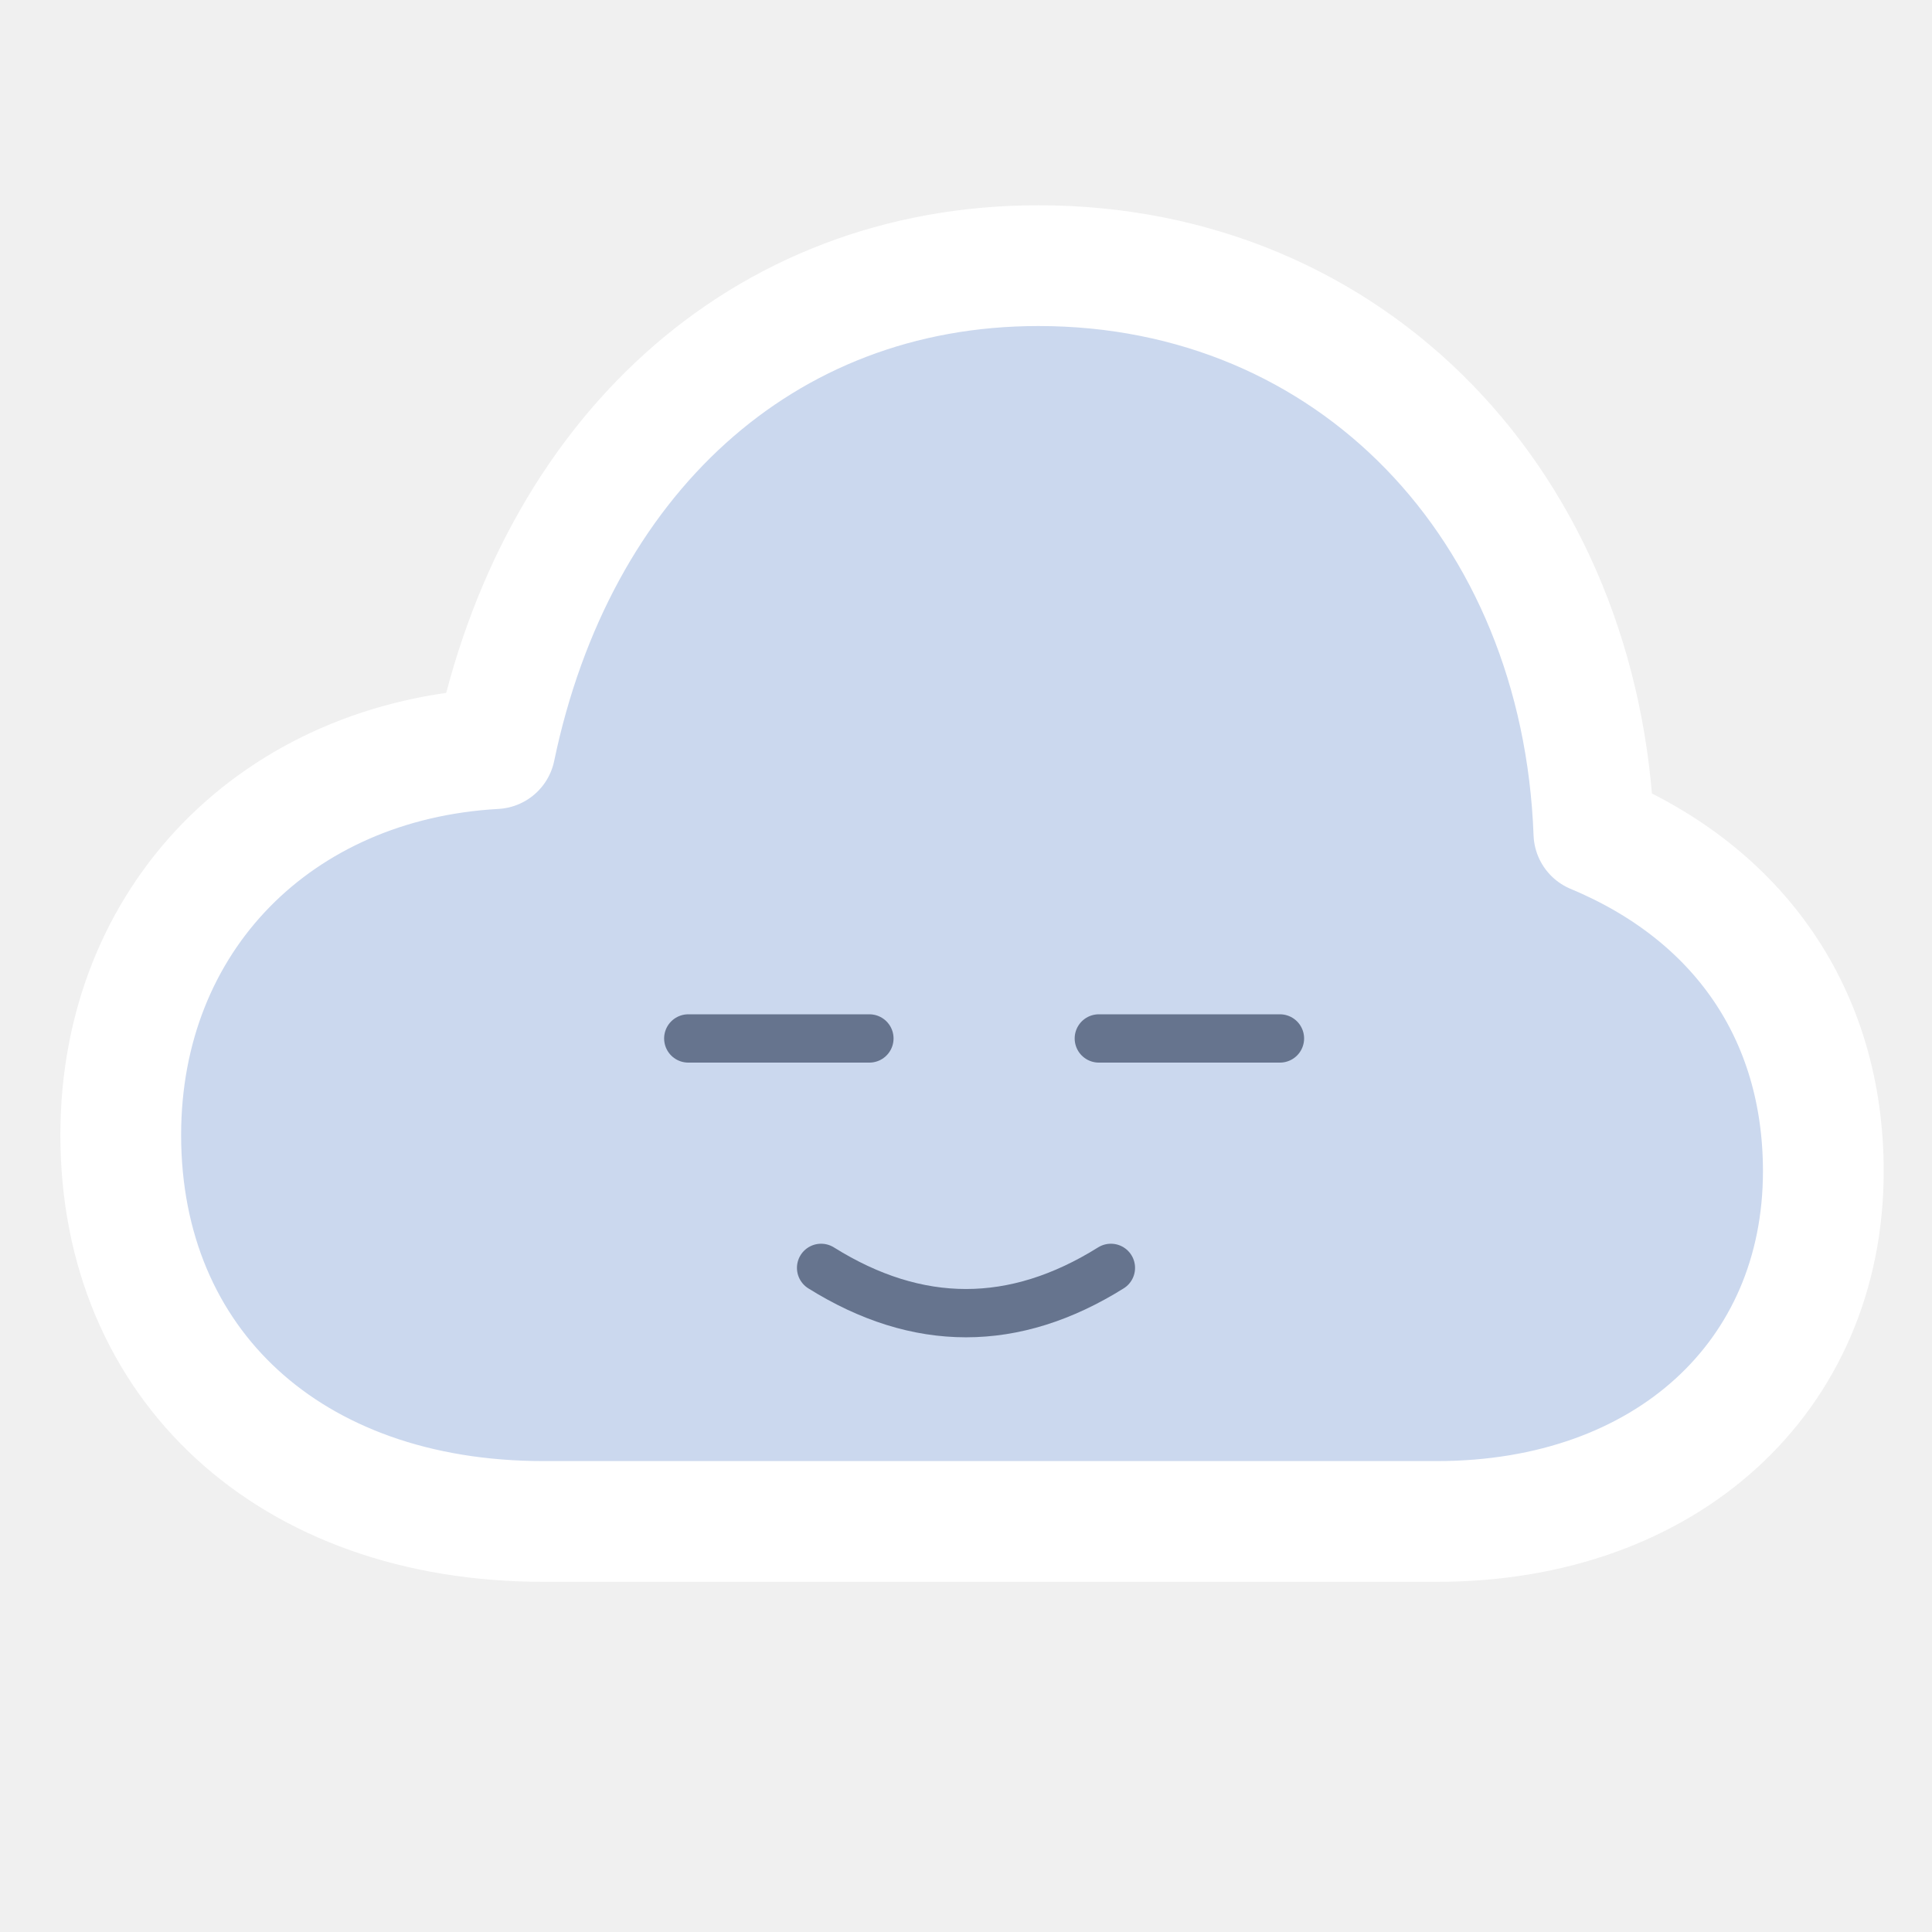
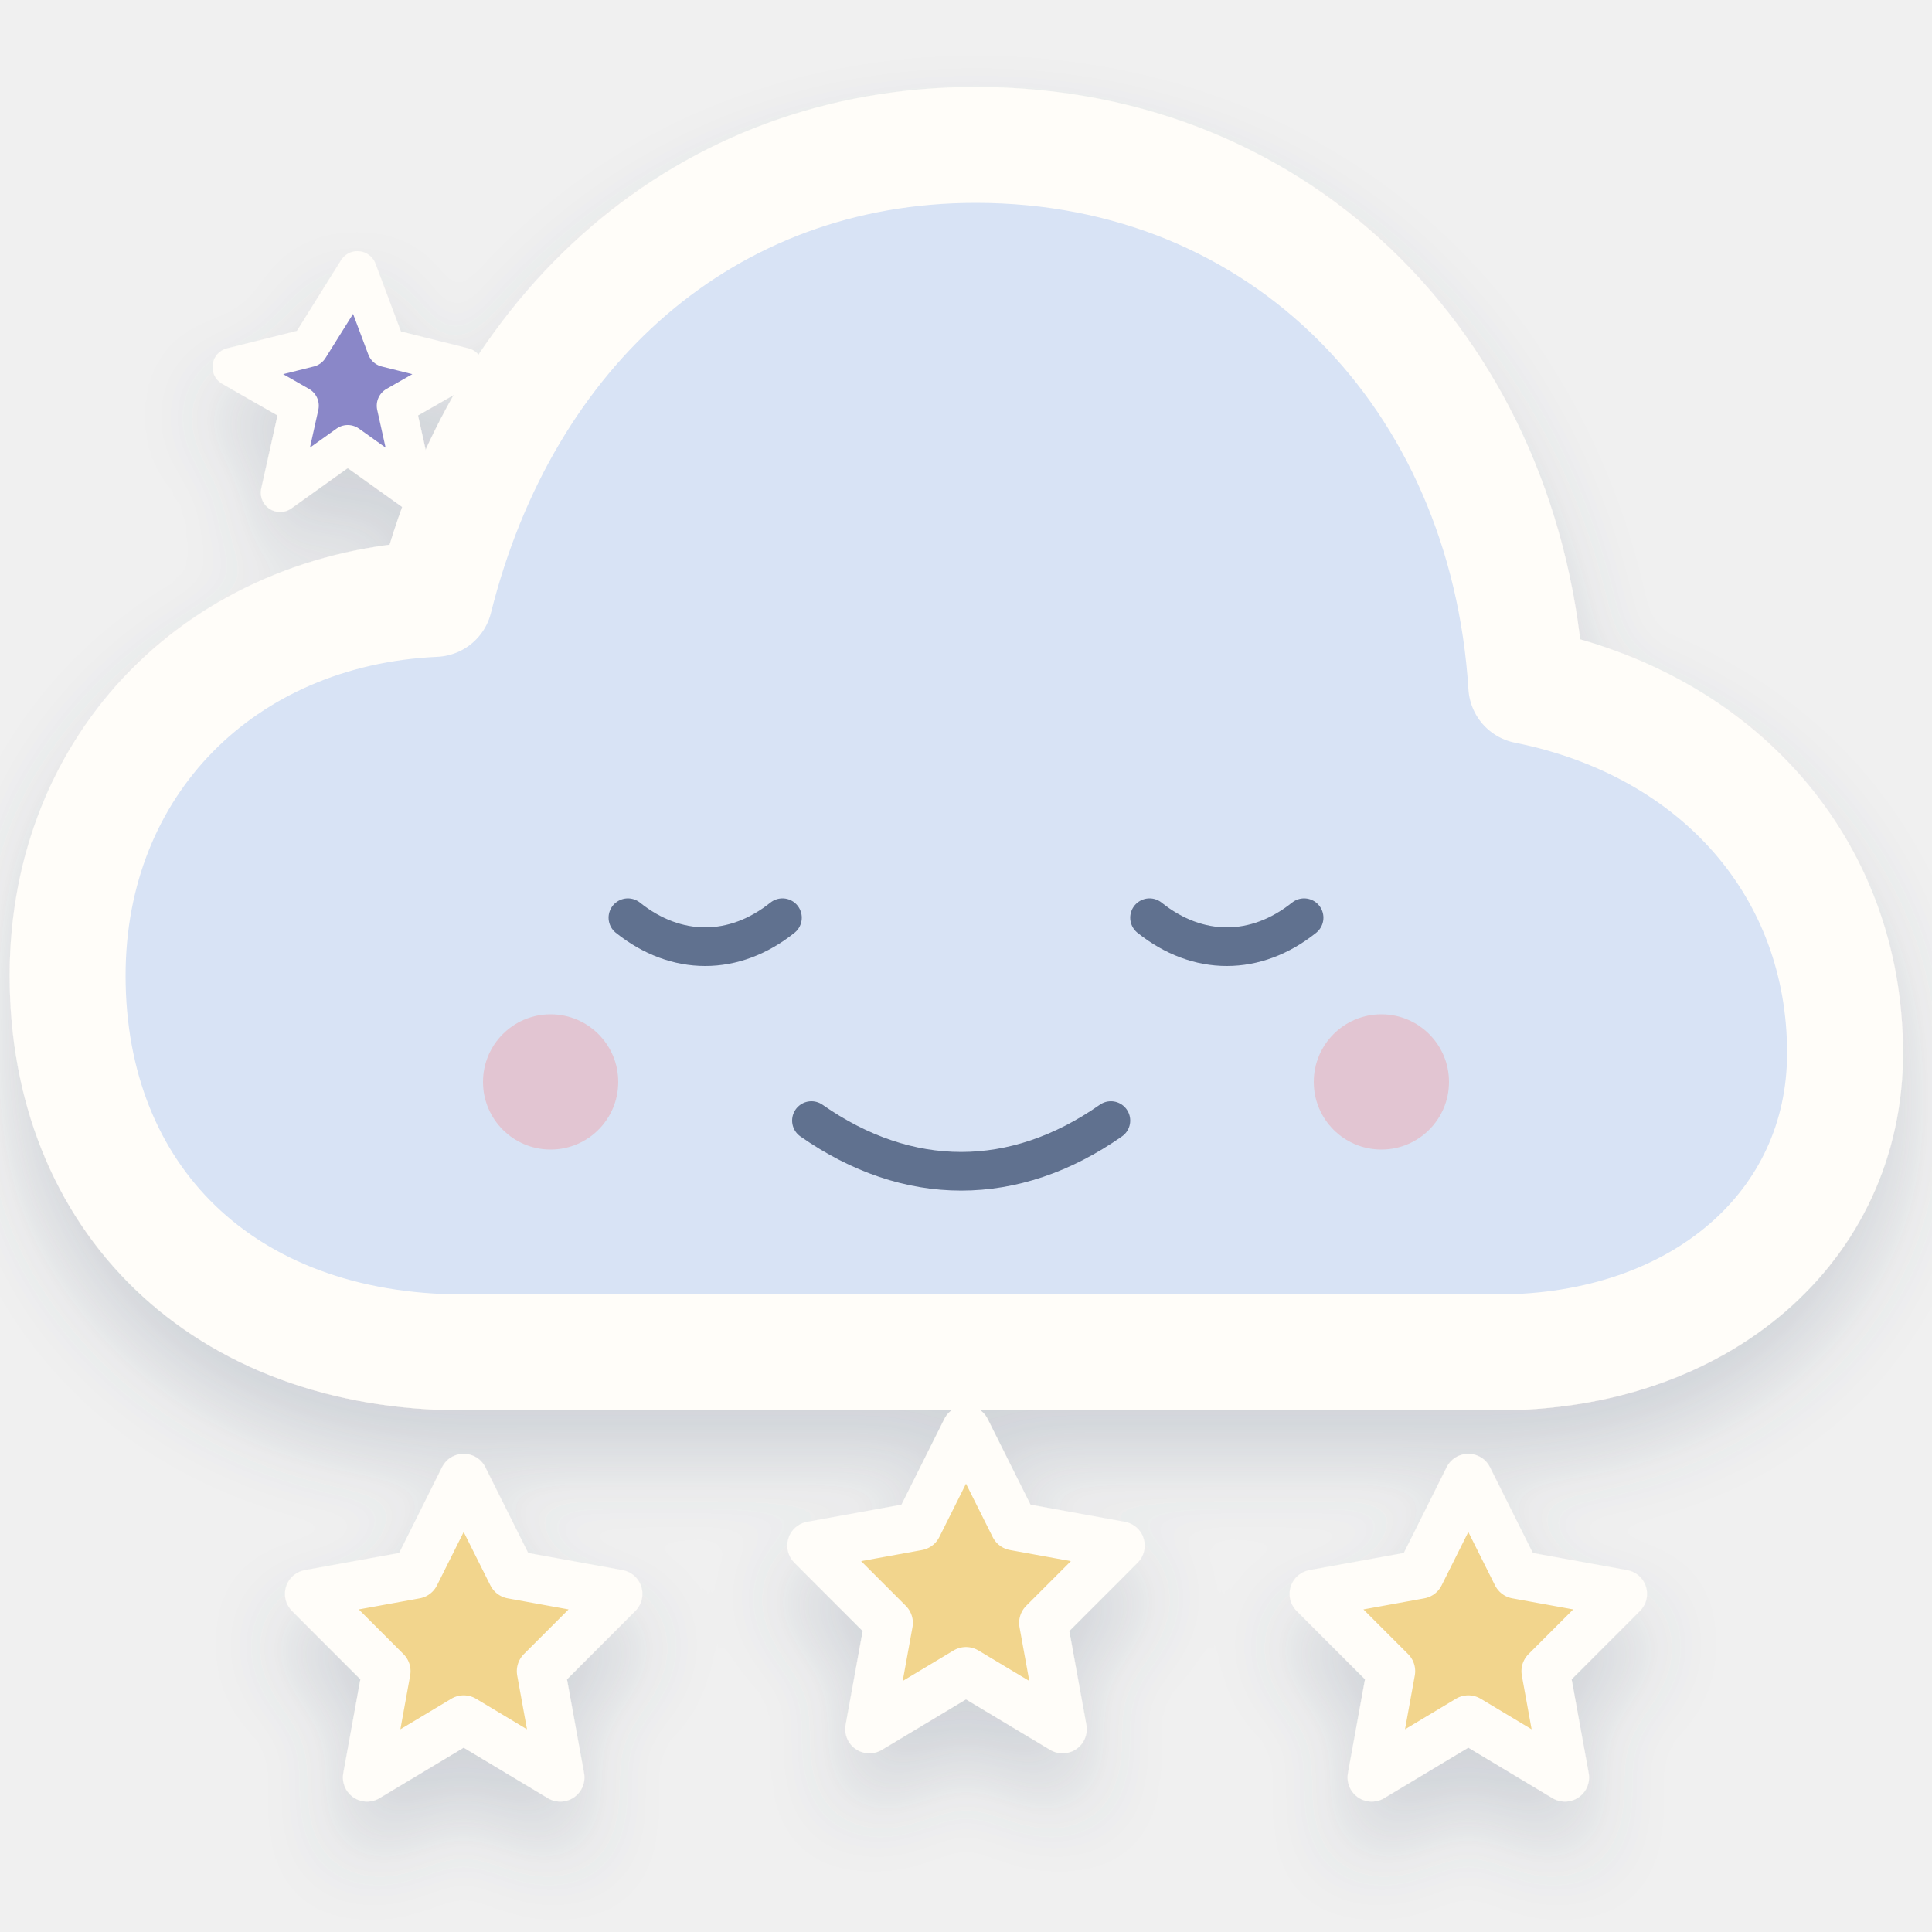
- <svg xmlns="http://www.w3.org/2000/svg" width="160" height="160" viewBox="0 0 160 160" fill="none">
-   <path d="M45 126c-21 0-35-13-35-32 0-18 13-31 31-32 5-24 22-40 45-40 26 0 45 20 46 47 12 5 19 15 19 28 0 17-13 29-32 29H45Z" fill="#CBD8EE" stroke="#fff" stroke-width="10" stroke-linejoin="round" />
-   <path d="M57 86h15M91 86h15M68 105c8 5 16 5 24 0" stroke="#66748E" stroke-width="4" stroke-linecap="round" />
+ <svg xmlns="http://www.w3.org/2000/svg" width="200" height="200" viewBox="0 0 200 200" fill="none">
+   <defs>
+     <filter id="shadow" x="-25%" y="-25%" width="150%" height="160%">
+       <feDropShadow dx="0" dy="5" stdDeviation="4" flood-color="#53627F" flood-opacity=".2" />
+     </filter>
+   </defs>
+   <g filter="url(#shadow)" stroke-linecap="round" stroke-linejoin="round">
+     <path d="M48 140c-25 0-41-16-41-39 0-22 16-38 38-39 7-28 28-47 56-47 32 0 55 24 57 56 20 4 33 19 33 38 0 18-15 31-36 31H48Z" fill="#D8E3F5" stroke="#FFFDF9" stroke-width="12" />
+     <path d="M65 95c5 4 11 4 16 0M119 95c5 4 11 4 16 0M84 116c10 7 21 7 31 0" stroke="#61718F" stroke-width="4" />
+     <circle cx="57" cy="112" r="7" fill="#E8B6BE" opacity=".65" />
+     <circle cx="143" cy="112" r="7" fill="#E8B6BE" opacity=".65" />
+     <path d="m48 153 5 10 11 2-8 8 2 11-10-6-10 6 2-11-8-8 11-2 5-10Zm52-5 5 10 11 2-8 8 2 11-10-6-10 6 2-11-8-8 11-2 5-10Zm52 5 5 10 11 2-8 8 2 11-10-6-10 6 2-11-8-8 11-2 5-10Z" fill="#F2D58D" stroke="#FFFDF9" stroke-width="5" />
+     <path d="m37 28 3 8 8 2-7 4 2 9-7-5-7 5 2-9-7-4 8-2 5-8Z" fill="#8A87C8" stroke="#FFFDF9" stroke-width="4" />
+   </g>
</svg>
